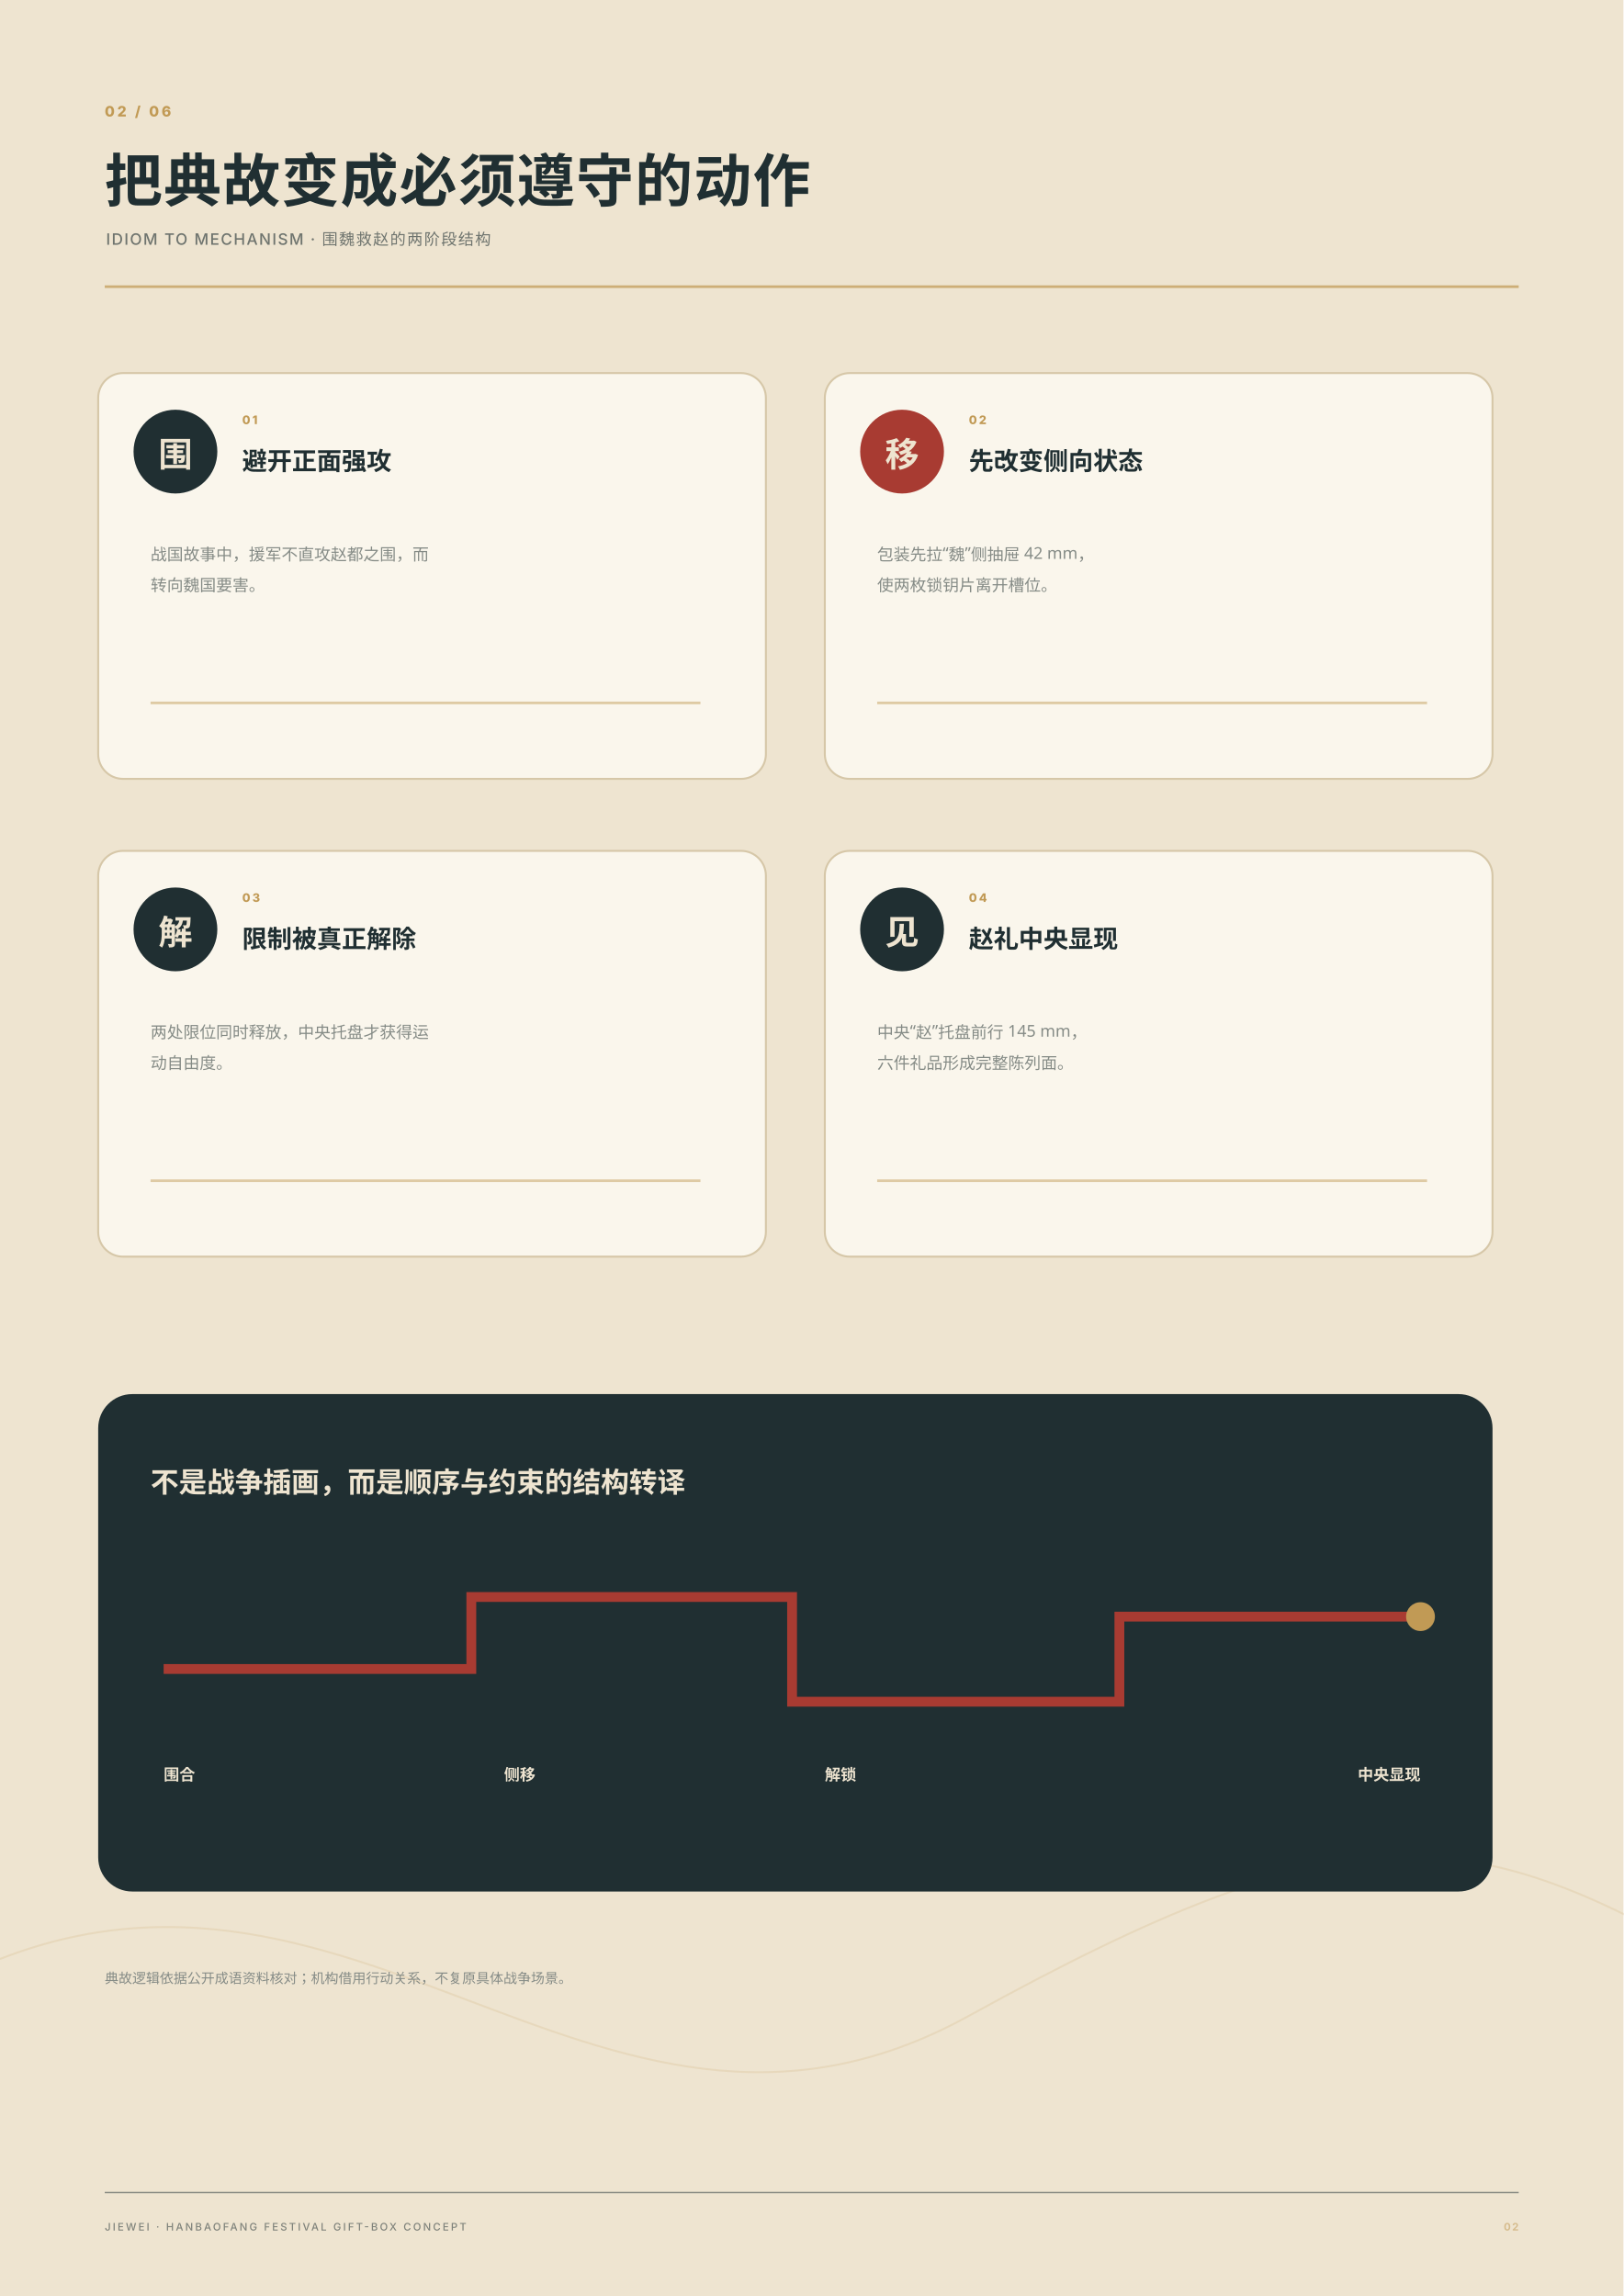
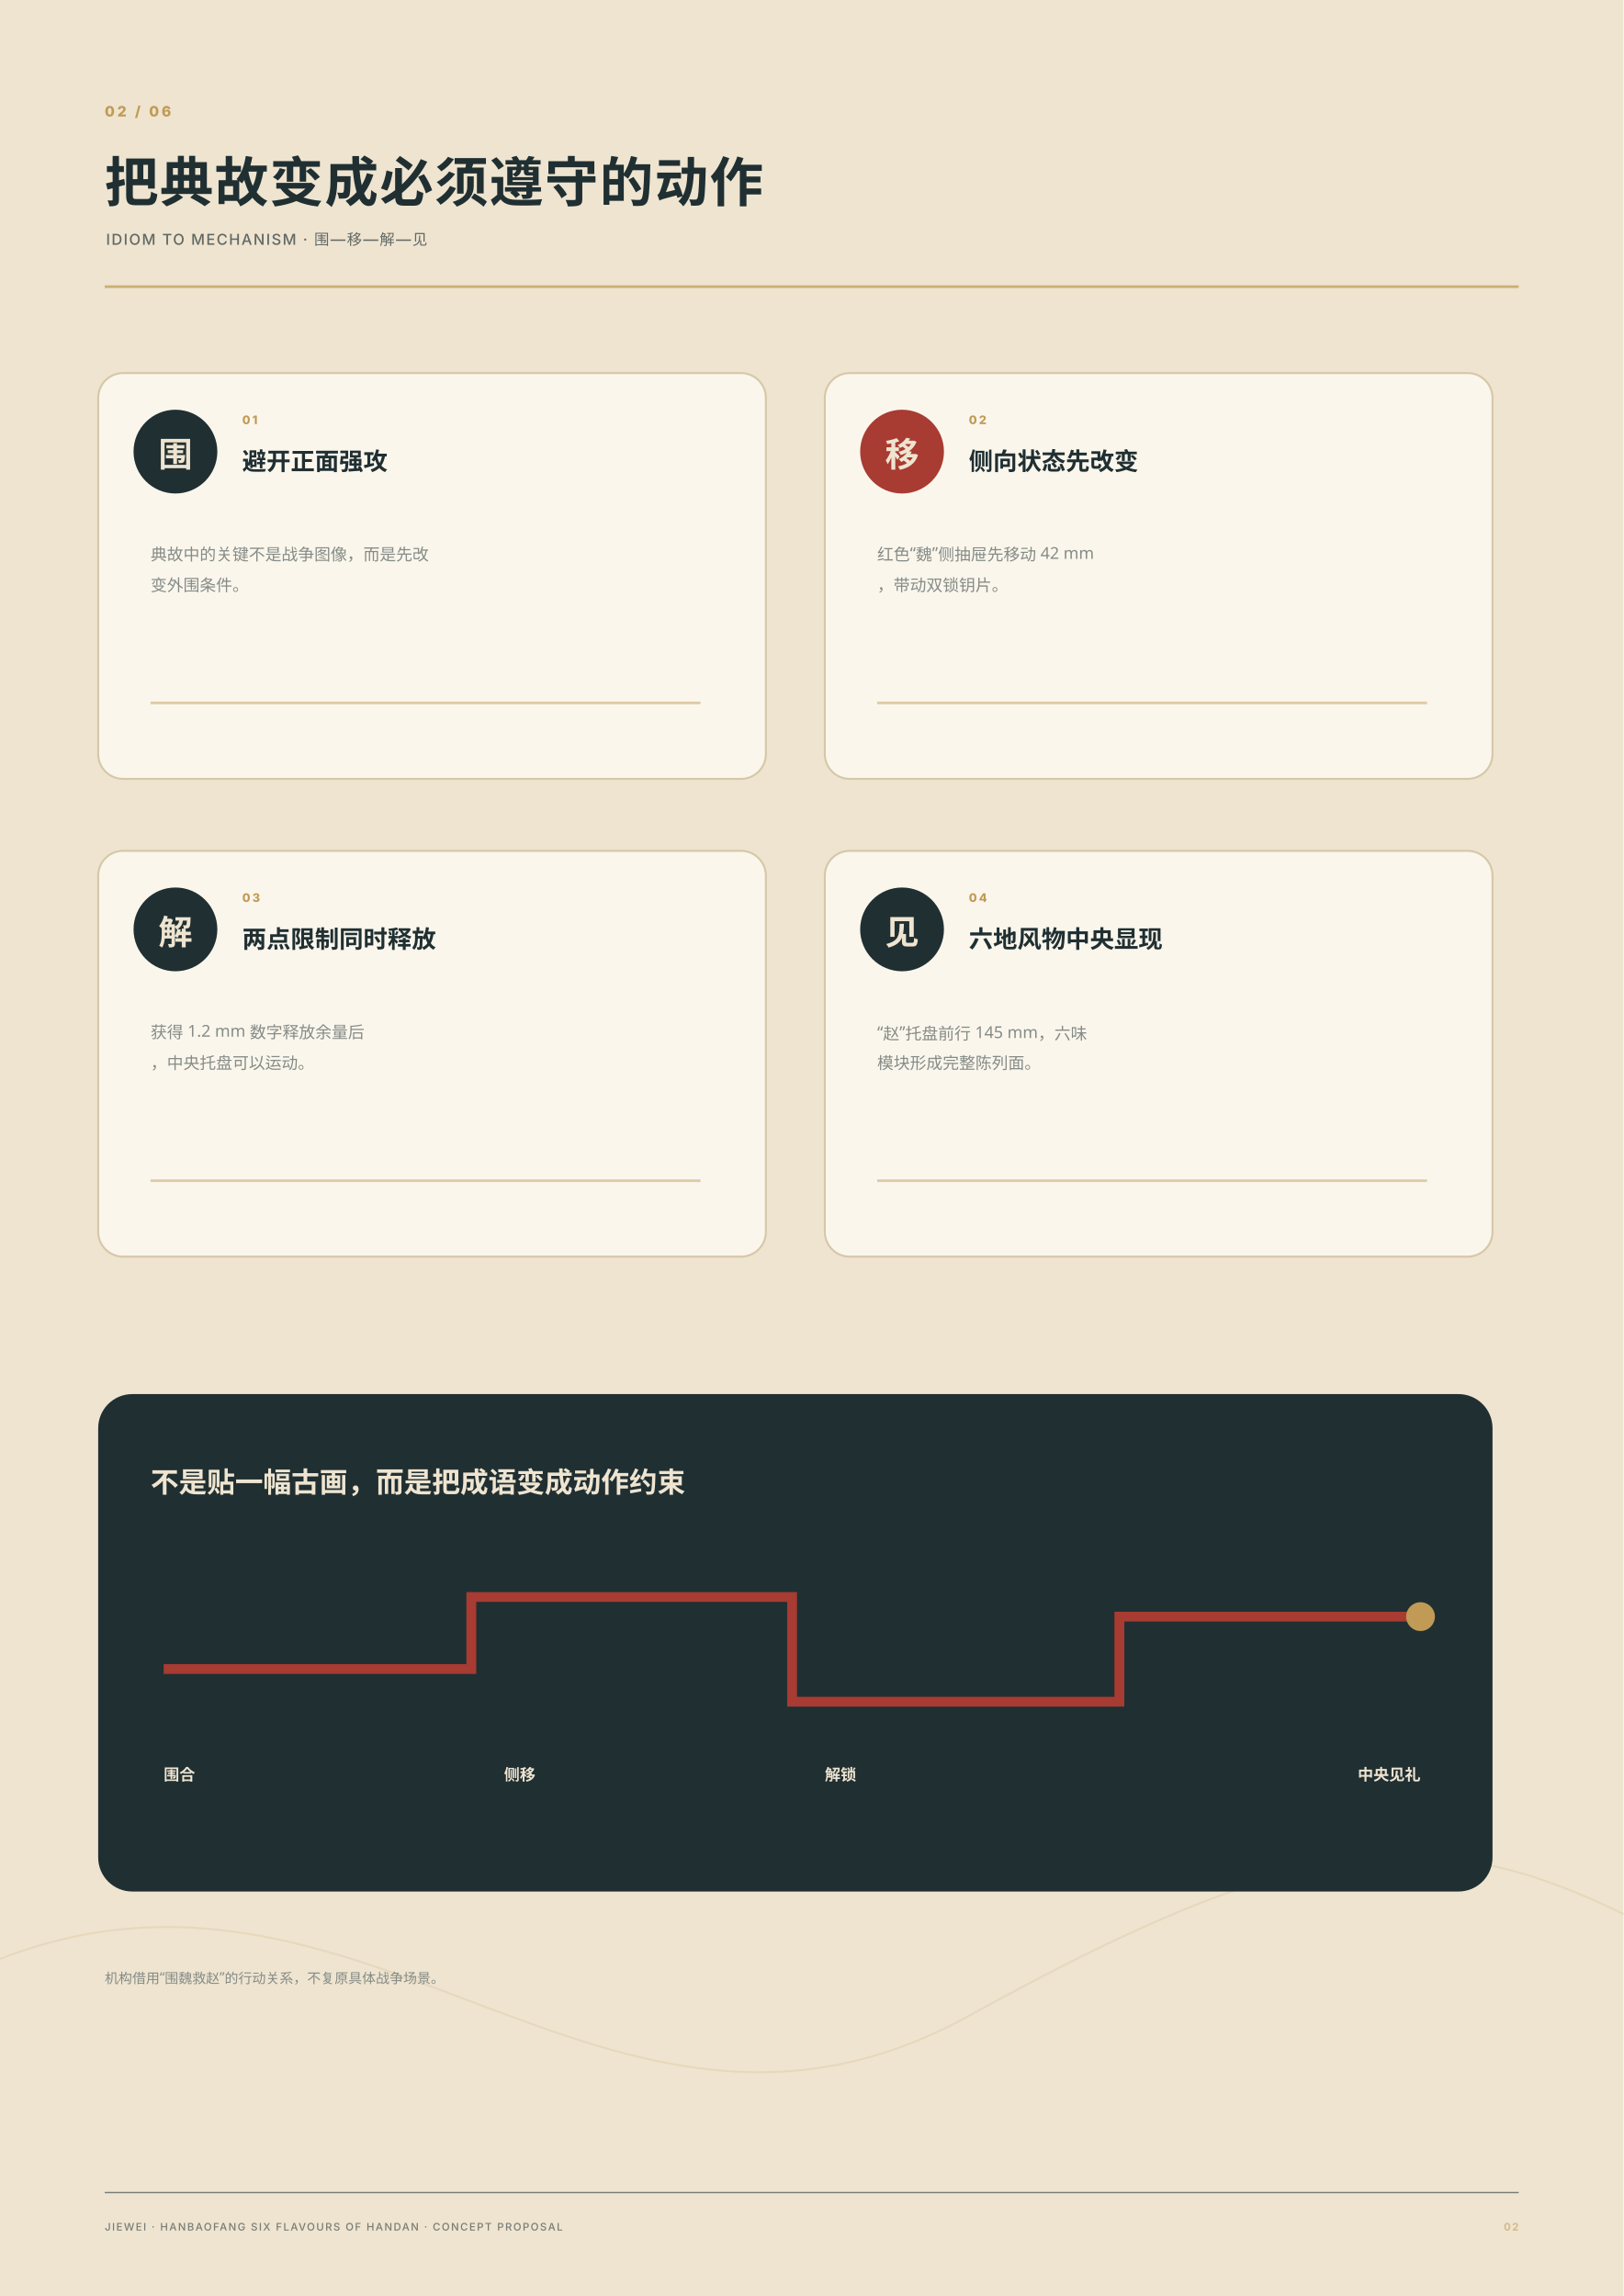
<svg xmlns="http://www.w3.org/2000/svg" width="2480" height="3508" viewBox="0 0 2480 3508">
  <defs>
    <style>
@font-face{font-family:NSans;src:url('../../01_research/fonts/NotoSansSC[wght].ttf')}
@font-face{font-family:NSerif;src:url('../../01_research/fonts/NotoSerifSC[wght].ttf')}
@font-face{font-family:Inter;src:url('../../01_research/fonts/InterVariable.ttf')}
.sans{font-family:NSans,sans-serif} .serif{font-family:NSerif,serif} .latin{font-family:Inter,sans-serif}
</style>
    <filter id="shadow">
      <feDropShadow dx="0" dy="16" stdDeviation="20" flood-color="#081113" flood-opacity=".25" />
    </filter>
  </defs>
  <rect width="2480" height="3508" fill="#EEE4D0" />
  <path d="M-100 3040 C520 2700 900 3400 1480 3080 S2240 2780 2620 3000" fill="none" stroke="#C19A55" stroke-width="3" opacity=".16" />
  <g id="header">
    <text x="160" y="178" class="latin" font-size="22" font-weight="760" text-anchor="start" fill="#C19A55" opacity="1.0" letter-spacing="4">02 / 06</text>
-     <text x="160" y="308" class="serif" font-size="88" font-weight="780" text-anchor="start" fill="#202F32" opacity="1.0" letter-spacing="2">把典故变成必须遵守的动作</text>
-     <text x="162" y="374" class="latin" font-size="24" font-weight="480" text-anchor="start" fill="#202F32" opacity="0.62" letter-spacing="2">IDIOM TO MECHANISM · 围魏救赵的两阶段结构</text>
+     <text x="160" y="308" class="serif" font-size="82" font-weight="780" text-anchor="start" fill="#202F32" opacity="1.0" letter-spacing="2">把典故变成必须遵守的动作</text>
+     <text x="162" y="374" class="latin" font-size="23" font-weight="480" text-anchor="start" fill="#202F32" opacity="0.68" letter-spacing="2">IDIOM TO MECHANISM · 围—移—解—见</text>
    <path d="M160 438 H2320" stroke="#C19A55" stroke-width="4" opacity=".72" />
  </g>
  <g id="culture">
    <g transform="translate(150 570)">
      <rect x="0" y="0" width="1020" height="620" rx="38" fill="#FAF6EC" stroke="#D6C7A8" stroke-width="3" />
      <circle cx="118" cy="120" r="64" fill="#202F32" />
      <text x="118" y="143" class="serif" font-size="52" font-weight="760" text-anchor="middle" fill="#EEE4D0" opacity="1.0" letter-spacing="0">围</text>
      <text x="220" y="78" class="latin" font-size="18" font-weight="760" text-anchor="start" fill="#C19A55" opacity="1.0" letter-spacing="3">01</text>
-       <text x="220" y="148" class="serif" font-size="38" font-weight="720" text-anchor="start" fill="#202F32" opacity="1.0" letter-spacing="0">避开正面强攻</text>
-       <text x="80" y="286" class="sans" font-size="25" font-weight="390" text-anchor="start" fill="#858B86" opacity="1.0" letter-spacing="0">战国故事中，援军不直攻赵都之围，而</text>
-       <text x="80" y="333" class="sans" font-size="25" font-weight="390" text-anchor="start" fill="#858B86" opacity="1.0" letter-spacing="0">转向魏国要害。</text>
+       <text x="220" y="148" class="serif" font-size="37" font-weight="720" text-anchor="start" fill="#202F32" opacity="1.0" letter-spacing="0">避开正面强攻</text>
+       <text x="80" y="286" class="sans" font-size="25" font-weight="390" text-anchor="start" fill="#858B86" opacity="1.0" letter-spacing="0">典故中的关键不是战争图像，而是先改</text>
+       <text x="80" y="333" class="sans" font-size="25" font-weight="390" text-anchor="start" fill="#858B86" opacity="1.0" letter-spacing="0">变外围条件。</text>
      <text x="80" y="380" class="sans" font-size="25" font-weight="390" text-anchor="start" fill="#858B86" opacity="1.0" letter-spacing="0" />
      <path d="M80 504 H920" stroke="#C19A55" stroke-width="4" opacity=".48" />
    </g>
    <g transform="translate(1260 570)">
      <rect x="0" y="0" width="1020" height="620" rx="38" fill="#FAF6EC" stroke="#D6C7A8" stroke-width="3" />
      <circle cx="118" cy="120" r="64" fill="#A83B32" />
      <text x="118" y="143" class="serif" font-size="52" font-weight="760" text-anchor="middle" fill="#EEE4D0" opacity="1.0" letter-spacing="0">移</text>
      <text x="220" y="78" class="latin" font-size="18" font-weight="760" text-anchor="start" fill="#C19A55" opacity="1.0" letter-spacing="3">02</text>
-       <text x="220" y="148" class="serif" font-size="38" font-weight="720" text-anchor="start" fill="#202F32" opacity="1.0" letter-spacing="0">先改变侧向状态</text>
-       <text x="80" y="286" class="sans" font-size="25" font-weight="390" text-anchor="start" fill="#858B86" opacity="1.0" letter-spacing="0">包装先拉“魏”侧抽屉 42 mm，</text>
-       <text x="80" y="333" class="sans" font-size="25" font-weight="390" text-anchor="start" fill="#858B86" opacity="1.0" letter-spacing="0">使两枚锁钥片离开槽位。</text>
+       <text x="220" y="148" class="serif" font-size="37" font-weight="720" text-anchor="start" fill="#202F32" opacity="1.0" letter-spacing="0">侧向状态先改变</text>
+       <text x="80" y="286" class="sans" font-size="25" font-weight="390" text-anchor="start" fill="#858B86" opacity="1.0" letter-spacing="0">红色“魏”侧抽屉先移动 42 mm</text>
+       <text x="80" y="333" class="sans" font-size="25" font-weight="390" text-anchor="start" fill="#858B86" opacity="1.0" letter-spacing="0">，带动双锁钥片。</text>
      <text x="80" y="380" class="sans" font-size="25" font-weight="390" text-anchor="start" fill="#858B86" opacity="1.0" letter-spacing="0" />
      <path d="M80 504 H920" stroke="#C19A55" stroke-width="4" opacity=".48" />
    </g>
    <g transform="translate(150 1300)">
      <rect x="0" y="0" width="1020" height="620" rx="38" fill="#FAF6EC" stroke="#D6C7A8" stroke-width="3" />
      <circle cx="118" cy="120" r="64" fill="#202F32" />
      <text x="118" y="143" class="serif" font-size="52" font-weight="760" text-anchor="middle" fill="#EEE4D0" opacity="1.0" letter-spacing="0">解</text>
      <text x="220" y="78" class="latin" font-size="18" font-weight="760" text-anchor="start" fill="#C19A55" opacity="1.0" letter-spacing="3">03</text>
-       <text x="220" y="148" class="serif" font-size="38" font-weight="720" text-anchor="start" fill="#202F32" opacity="1.0" letter-spacing="0">限制被真正解除</text>
-       <text x="80" y="286" class="sans" font-size="25" font-weight="390" text-anchor="start" fill="#858B86" opacity="1.0" letter-spacing="0">两处限位同时释放，中央托盘才获得运</text>
-       <text x="80" y="333" class="sans" font-size="25" font-weight="390" text-anchor="start" fill="#858B86" opacity="1.0" letter-spacing="0">动自由度。</text>
+       <text x="220" y="148" class="serif" font-size="37" font-weight="720" text-anchor="start" fill="#202F32" opacity="1.0" letter-spacing="0">两点限制同时释放</text>
+       <text x="80" y="286" class="sans" font-size="25" font-weight="390" text-anchor="start" fill="#858B86" opacity="1.0" letter-spacing="0">获得 1.2 mm 数字释放余量后</text>
+       <text x="80" y="333" class="sans" font-size="25" font-weight="390" text-anchor="start" fill="#858B86" opacity="1.0" letter-spacing="0">，中央托盘可以运动。</text>
      <text x="80" y="380" class="sans" font-size="25" font-weight="390" text-anchor="start" fill="#858B86" opacity="1.0" letter-spacing="0" />
      <path d="M80 504 H920" stroke="#C19A55" stroke-width="4" opacity=".48" />
    </g>
    <g transform="translate(1260 1300)">
      <rect x="0" y="0" width="1020" height="620" rx="38" fill="#FAF6EC" stroke="#D6C7A8" stroke-width="3" />
      <circle cx="118" cy="120" r="64" fill="#202F32" />
      <text x="118" y="143" class="serif" font-size="52" font-weight="760" text-anchor="middle" fill="#EEE4D0" opacity="1.0" letter-spacing="0">见</text>
      <text x="220" y="78" class="latin" font-size="18" font-weight="760" text-anchor="start" fill="#C19A55" opacity="1.0" letter-spacing="3">04</text>
-       <text x="220" y="148" class="serif" font-size="38" font-weight="720" text-anchor="start" fill="#202F32" opacity="1.0" letter-spacing="0">赵礼中央显现</text>
-       <text x="80" y="286" class="sans" font-size="25" font-weight="390" text-anchor="start" fill="#858B86" opacity="1.0" letter-spacing="0">中央“赵”托盘前行 145 mm，</text>
-       <text x="80" y="333" class="sans" font-size="25" font-weight="390" text-anchor="start" fill="#858B86" opacity="1.0" letter-spacing="0">六件礼品形成完整陈列面。</text>
+       <text x="220" y="148" class="serif" font-size="37" font-weight="720" text-anchor="start" fill="#202F32" opacity="1.0" letter-spacing="0">六地风物中央显现</text>
+       <text x="80" y="286" class="sans" font-size="25" font-weight="390" text-anchor="start" fill="#858B86" opacity="1.0" letter-spacing="0">“赵”托盘前行 145 mm，六味</text>
+       <text x="80" y="333" class="sans" font-size="25" font-weight="390" text-anchor="start" fill="#858B86" opacity="1.0" letter-spacing="0">模块形成完整陈列面。</text>
      <text x="80" y="380" class="sans" font-size="25" font-weight="390" text-anchor="start" fill="#858B86" opacity="1.0" letter-spacing="0" />
      <path d="M80 504 H920" stroke="#C19A55" stroke-width="4" opacity=".48" />
    </g>
    <rect x="150" y="2130" width="2130" height="760" rx="52" fill="#202F32" />
-     <text x="230" y="2280" class="serif" font-size="43" font-weight="720" text-anchor="start" fill="#EEE4D0" opacity="1.0" letter-spacing="0">不是战争插画，而是顺序与约束的结构转译</text>
+     <text x="230" y="2280" class="serif" font-size="43" font-weight="720" text-anchor="start" fill="#EEE4D0" opacity="1.0" letter-spacing="0">不是贴一幅古画，而是把成语变成动作约束</text>
    <path d="M250 2550 H720 V2440 H1210 V2600 H1710 V2470 H2170" fill="none" stroke="#A83B32" stroke-width="15" />
    <circle cx="2170" cy="2470" r="22" fill="#C19A55" />
    <text x="250" y="2720" class="sans" font-size="24" font-weight="620" text-anchor="start" fill="#EEE4D0" opacity="1.0" letter-spacing="0">围合</text>
    <text x="770" y="2720" class="sans" font-size="24" font-weight="620" text-anchor="start" fill="#EEE4D0" opacity="1.0" letter-spacing="0">侧移</text>
    <text x="1260" y="2720" class="sans" font-size="24" font-weight="620" text-anchor="start" fill="#EEE4D0" opacity="1.0" letter-spacing="0">解锁</text>
-     <text x="2170" y="2720" class="sans" font-size="24" font-weight="620" text-anchor="end" fill="#EEE4D0" opacity="1.0" letter-spacing="0">中央显现</text>
-     <text x="160" y="3030" class="sans" font-size="21" font-weight="400" text-anchor="start" fill="#858B86" opacity="1.0" letter-spacing="0">典故逻辑依据公开成语资料核对；机构借用行动关系，不复原具体战争场景。</text>
+     <text x="2170" y="2720" class="sans" font-size="24" font-weight="620" text-anchor="end" fill="#EEE4D0" opacity="1.0" letter-spacing="0">中央见礼</text>
+     <text x="160" y="3030" class="sans" font-size="21" font-weight="400" text-anchor="start" fill="#858B86" opacity="1.0" letter-spacing="0">机构借用“围魏救赵”的行动关系，不复原具体战争场景。</text>
  </g>
-   <g id="footer" opacity=".54">
+   <g id="footer" opacity=".58">
    <path d="M160 3350 H2320" stroke="#202F32" stroke-width="2" />
-     <text x="160" y="3408" class="latin" font-size="16" font-weight="520" text-anchor="start" fill="#202F32" opacity="1.0" letter-spacing="3">JIEWEI · HANBAOFANG FESTIVAL GIFT-BOX CONCEPT</text>
+     <text x="160" y="3408" class="latin" font-size="16" font-weight="520" text-anchor="start" fill="#202F32" opacity="1.0" letter-spacing="2">JIEWEI · HANBAOFANG SIX FLAVOURS OF HANDAN · CONCEPT PROPOSAL</text>
    <text x="2320" y="3408" class="latin" font-size="16" font-weight="720" text-anchor="end" fill="#C19A55" opacity="1.0" letter-spacing="2">02</text>
  </g>
</svg>
